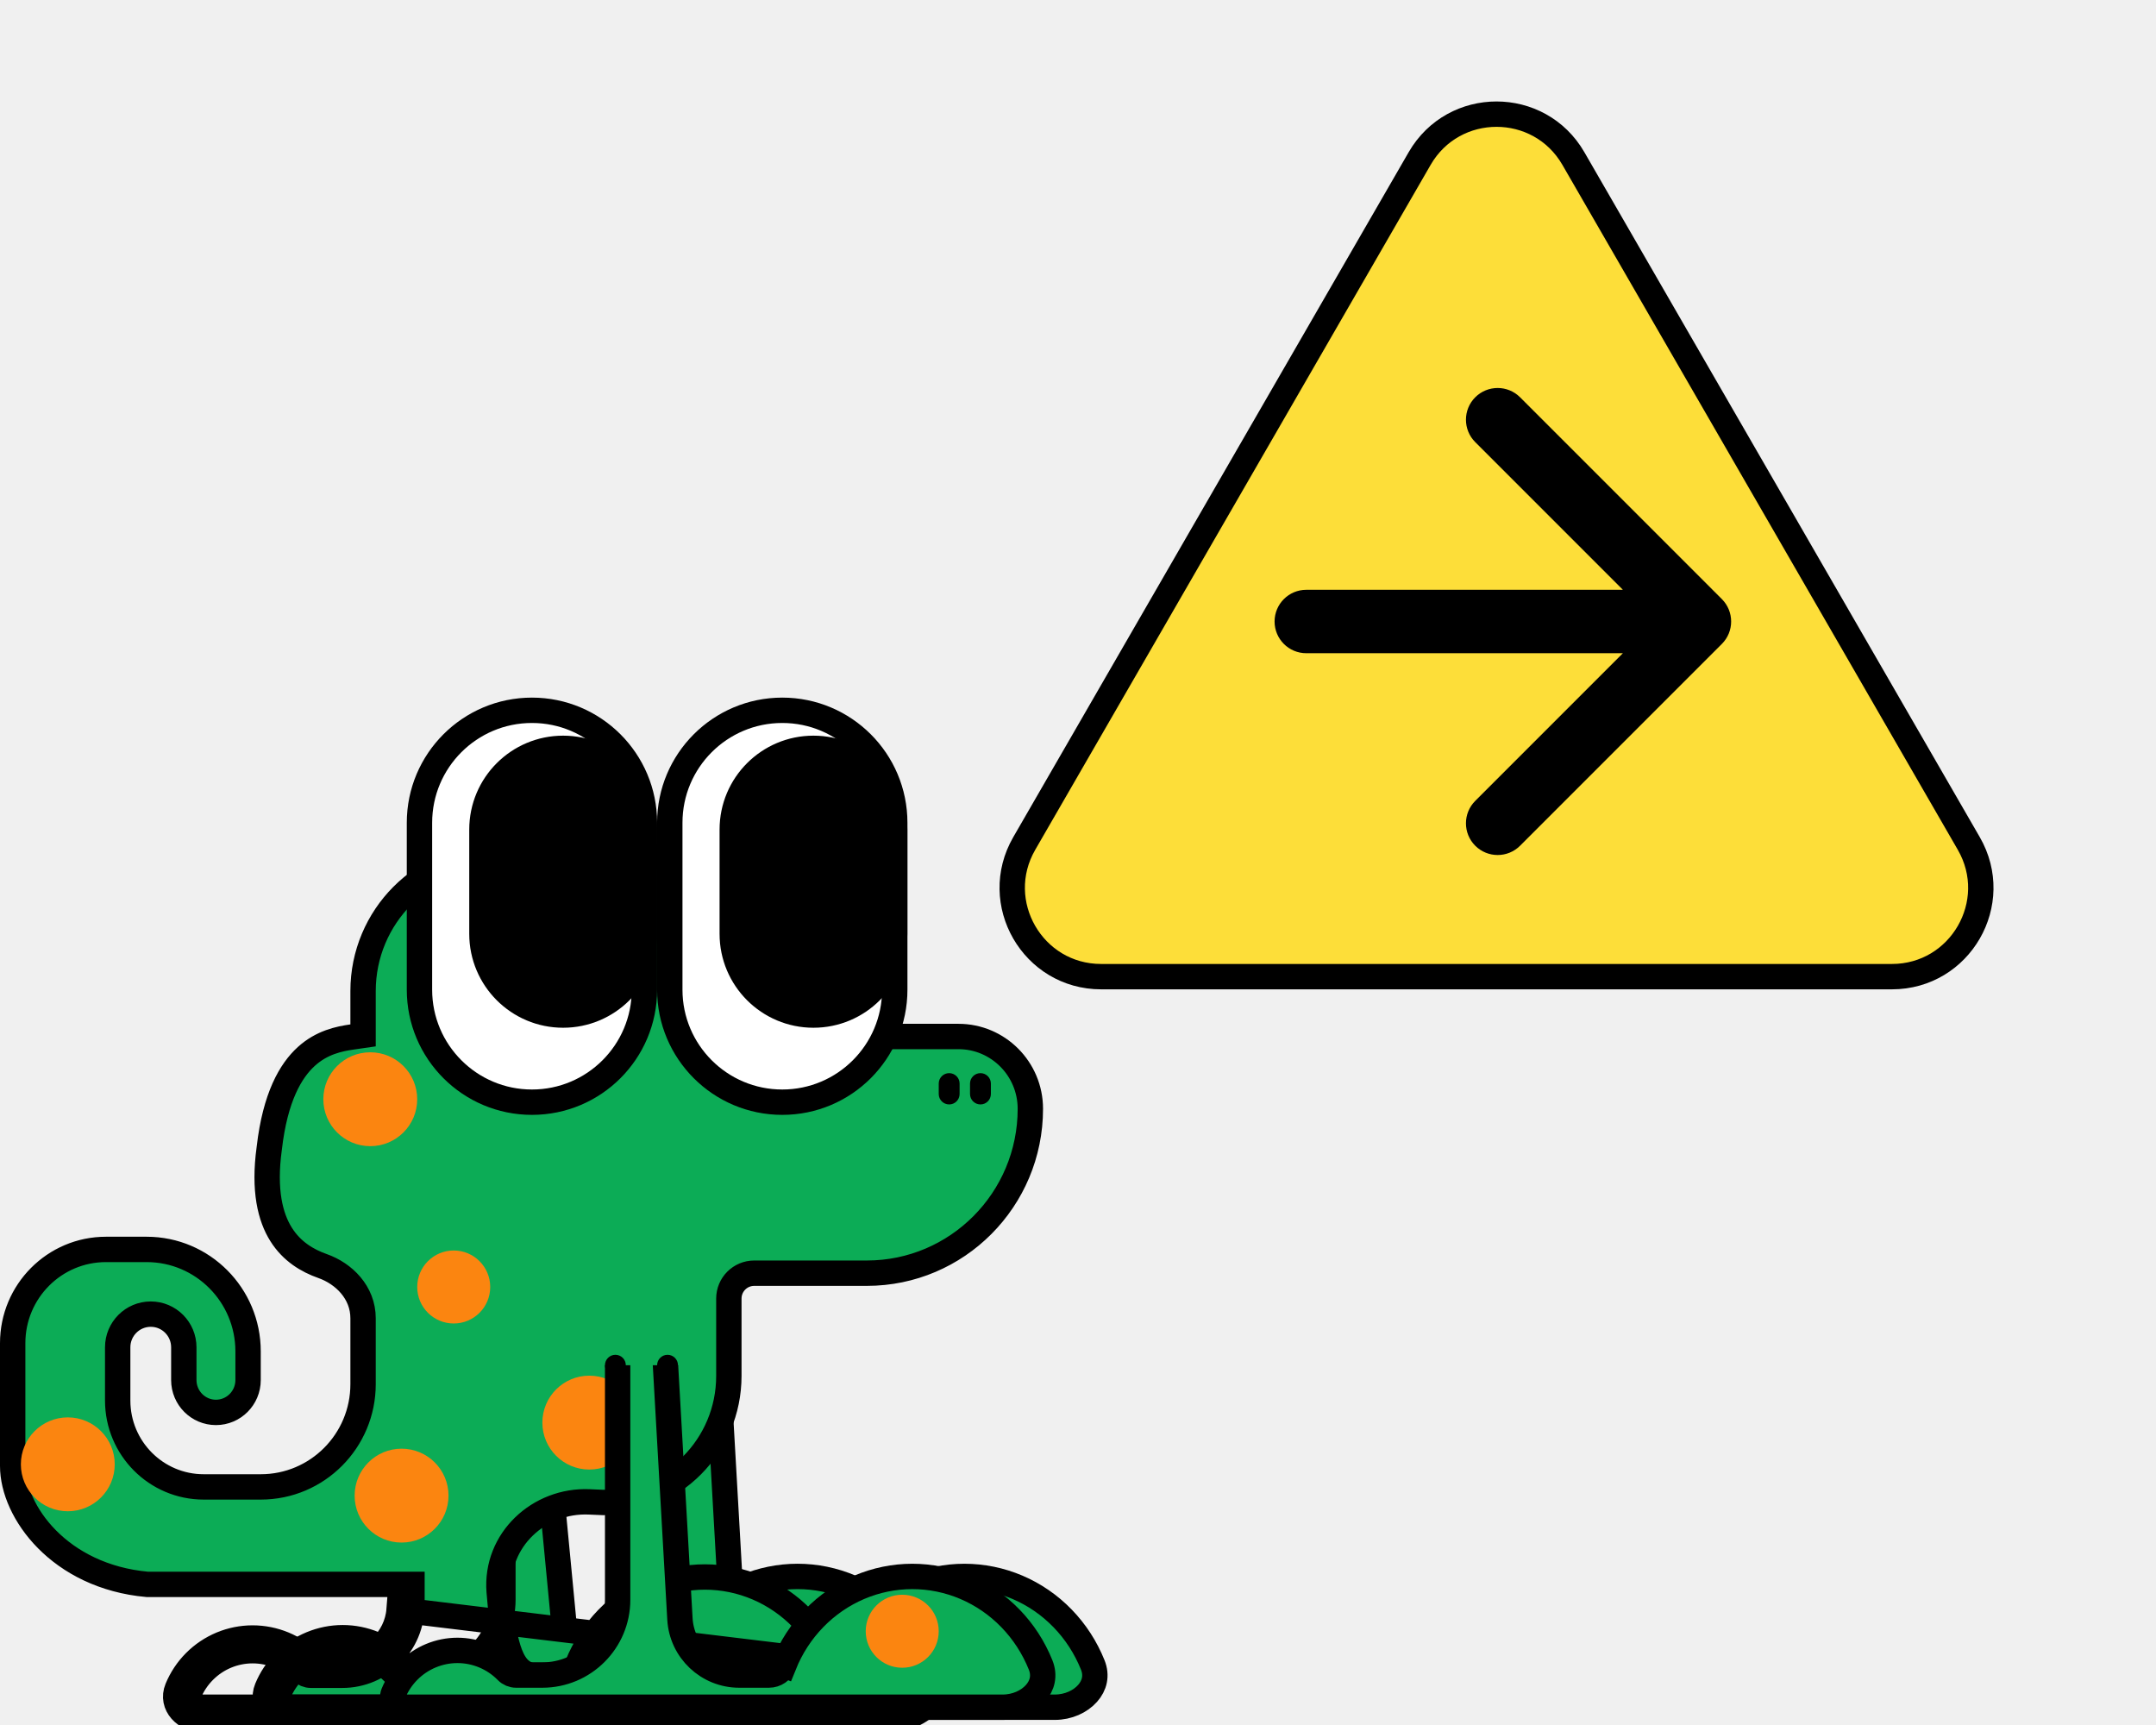
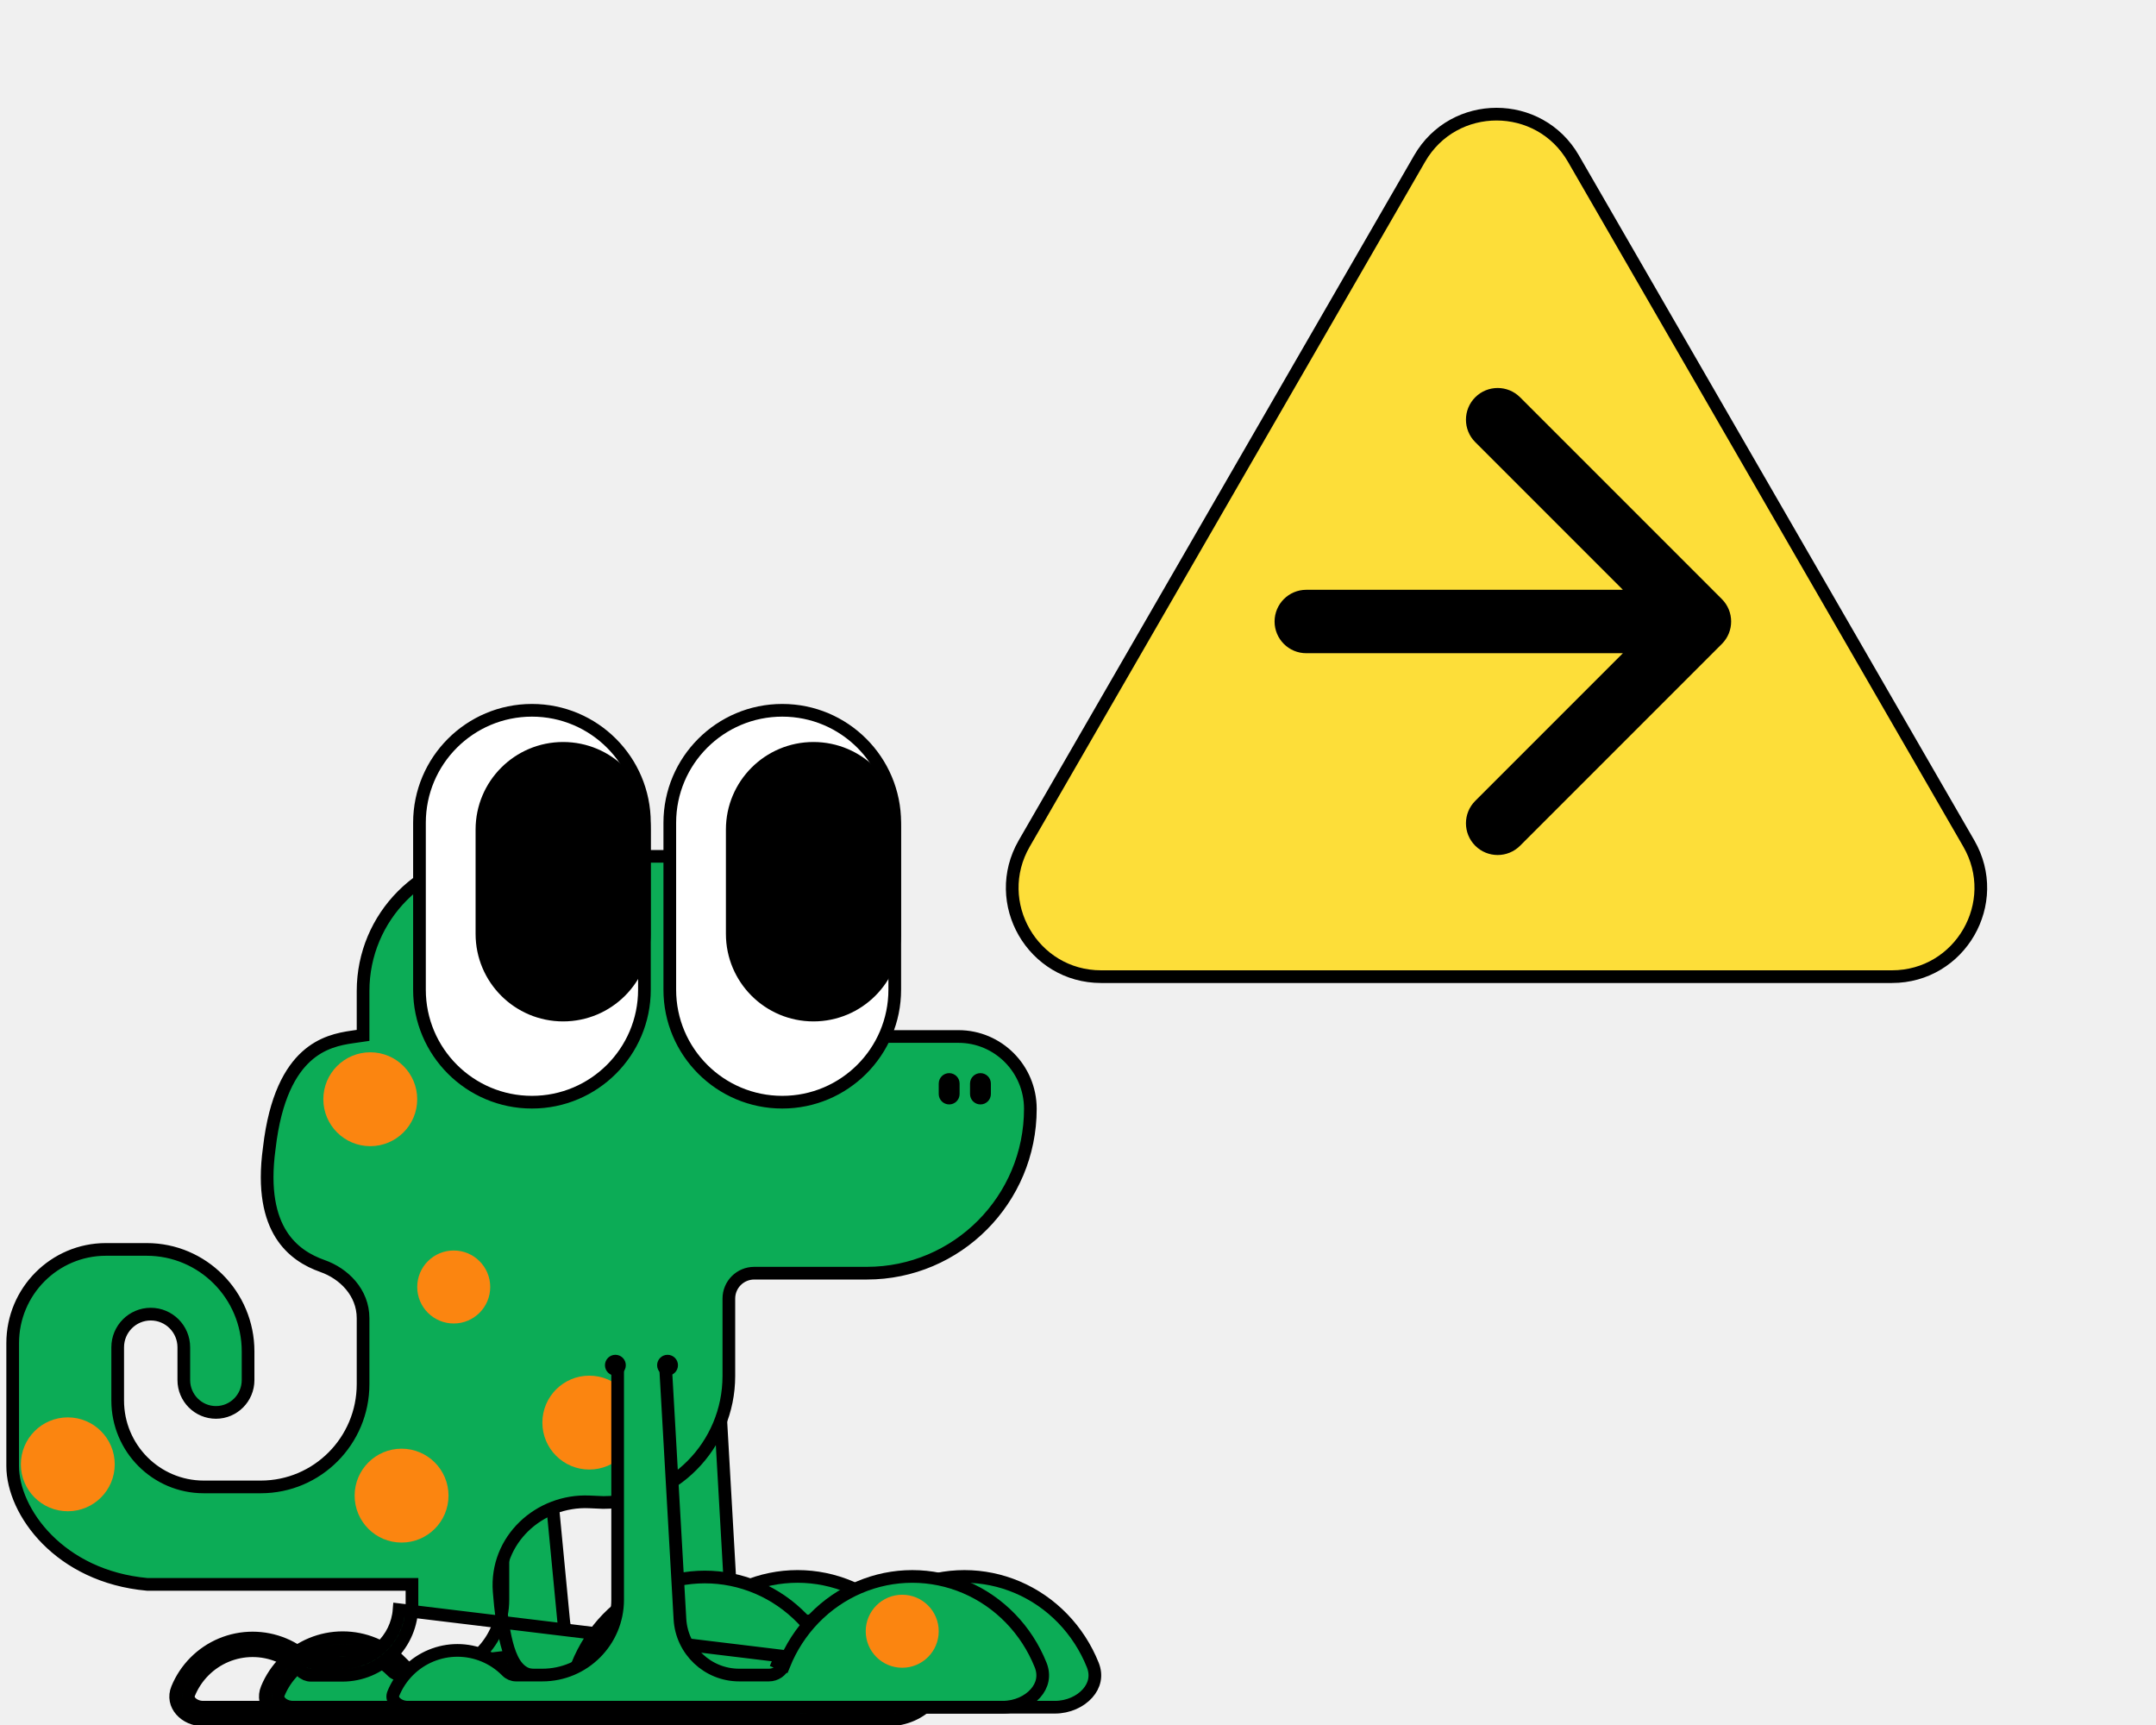
<svg xmlns="http://www.w3.org/2000/svg" width="170" height="136" viewBox="0 0 170 136" fill="none">
-   <path d="M111.938 12.5C114.632 7.833 121.368 7.833 124.062 12.5L155.239 66.5C157.933 71.167 154.566 77 149.177 77H86.823C81.434 77 78.067 71.167 80.761 66.5L111.938 12.5Z" fill="#FDDE39" stroke="black" stroke-width="2" />
+   <path d="M111.938 12.5C114.632 7.833 121.368 7.833 124.062 12.5L155.239 66.5C157.933 71.167 154.566 77 149.177 77H86.823C81.434 77 78.067 71.167 80.761 66.5L111.938 12.5Z" fill="#FDDE39" stroke="black" strokeWidth="2" />
  <path d="M103 46.5C101.619 46.5 100.5 47.619 100.5 49C100.5 50.381 101.619 51.5 103 51.5L103 46.5ZM135.768 50.768C136.744 49.791 136.744 48.209 135.768 47.232L119.858 31.322C118.882 30.346 117.299 30.346 116.322 31.322C115.346 32.299 115.346 33.882 116.322 34.858L130.464 49L116.322 63.142C115.346 64.118 115.346 65.701 116.322 66.678C117.299 67.654 118.882 67.654 119.858 66.678L135.768 50.768ZM103 51.5L134 51.5L134 46.5L103 46.5L103 51.5Z" fill="black" />
-   <path d="M44.043 131.722L44.043 131.722L44.076 131.756C44.268 131.952 44.53 132.062 44.804 132.062H46.875C50.154 132.062 52.813 129.404 52.813 126.124V105.525C52.813 104.518 53.63 103.701 54.638 103.701C55.605 103.701 56.404 104.456 56.459 105.422L57.725 127.644C57.866 130.124 59.918 132.062 62.402 132.062H64.743C65.273 132.062 65.737 131.736 65.928 131.26L65.001 130.887L65.928 131.26C66.481 129.885 67.291 128.638 68.31 127.589C69.328 126.54 70.536 125.71 71.863 125.144C73.19 124.578 74.611 124.287 76.045 124.287C77.48 124.287 78.901 124.578 80.228 125.144C81.555 125.71 82.763 126.54 83.781 127.589C84.8 128.638 85.609 129.885 86.162 131.26C86.503 132.106 86.304 132.889 85.756 133.506C85.186 134.149 84.237 134.598 83.172 134.598H36.264C35.83 134.598 35.462 134.413 35.259 134.183C35.078 133.978 35.029 133.758 35.136 133.5C35.41 132.835 35.813 132.231 36.32 131.722C36.828 131.214 37.43 130.81 38.092 130.535C38.755 130.26 39.465 130.118 40.182 130.118C40.898 130.118 41.608 130.26 42.271 130.535C42.933 130.81 43.535 131.214 44.043 131.722Z" fill="#0CAC56" stroke="black" stroke-width="2" />
-   <path d="M30.884 131.722L30.884 131.722L30.918 131.756C31.109 131.951 31.371 132.062 31.646 132.062H33.716C36.996 132.062 39.654 129.404 39.654 126.124V117.093C39.654 116.056 40.495 115.215 41.532 115.215C42.499 115.215 43.309 115.95 43.401 116.913L44.44 127.75C44.675 130.195 46.729 132.062 49.186 132.062H51.584C52.115 132.062 52.578 131.736 52.77 131.26C53.323 129.885 54.132 128.638 55.151 127.589C56.169 126.54 57.377 125.71 58.704 125.143C60.031 124.577 61.452 124.286 62.887 124.286C64.321 124.286 65.742 124.577 67.069 125.143C68.396 125.71 69.604 126.54 70.622 127.589L71.34 126.892M30.884 131.722L31.592 131.016C30.992 130.414 30.28 129.937 29.496 129.612C28.712 129.286 27.871 129.118 27.023 129.118C26.174 129.118 25.334 129.286 24.55 129.612C23.766 129.937 23.053 130.414 22.453 131.016C21.853 131.618 21.377 132.332 21.053 133.118C20.516 134.417 21.7 135.598 23.105 135.598L70.013 135.598C72.68 135.598 74.926 133.36 73.931 130.887C73.33 129.393 72.45 128.036 71.34 126.892M30.884 131.722C30.377 131.214 29.774 130.81 29.112 130.535C28.45 130.26 27.74 130.118 27.023 130.118C26.306 130.118 25.596 130.26 24.933 130.535C24.271 130.81 23.669 131.214 23.162 131.722C22.654 132.231 22.252 132.835 21.977 133.5C21.871 133.758 21.919 133.978 22.1 134.183C22.303 134.413 22.671 134.598 23.105 134.598L70.013 134.598C71.078 134.598 72.028 134.149 72.597 133.506C73.145 132.889 73.344 132.106 73.003 131.26C72.451 129.885 71.641 128.638 70.622 127.589L71.34 126.892M30.884 131.722L71.34 126.892" fill="#0CAC56" stroke="black" stroke-width="2" />
-   <path d="M27.771 81.754L28.628 81.63V80.764V78.135C28.628 72.265 33.363 67.514 39.194 67.514H58.47C62.171 67.514 65.18 70.53 65.18 74.262V80.718V81.718H66.18H75.575C78.701 81.718 81.243 84.266 81.243 87.419C81.243 94.581 75.466 100.379 68.351 100.379H59.47C58.365 100.379 57.47 101.274 57.47 102.379V108.481C57.47 113.988 53.034 118.445 47.568 118.457L46.463 118.409C42.514 118.236 39.044 121.408 39.359 125.475C39.473 126.944 39.655 128.437 39.957 129.583C40.105 130.149 40.301 130.702 40.577 131.136C40.841 131.552 41.328 132.079 42.096 132.079H44.34C44.873 132.079 45.334 131.75 45.524 131.276C46.074 129.907 46.879 128.665 47.891 127.62C48.904 126.575 50.104 125.748 51.422 125.184C52.741 124.62 54.153 124.331 55.578 124.331C57.004 124.331 58.416 124.62 59.734 125.184C61.053 125.748 62.253 126.575 63.265 127.62C64.278 128.665 65.082 129.907 65.632 131.276C65.665 131.359 65.698 131.442 65.729 131.526L65.729 131.526C66.023 132.31 65.833 133.031 65.329 133.598C64.805 134.187 63.939 134.598 62.967 134.598H16.016C15.59 134.598 15.228 134.415 15.027 134.187C14.849 133.985 14.801 133.765 14.907 133.508C15.18 132.846 15.58 132.244 16.084 131.738C16.588 131.232 17.186 130.83 17.844 130.556C18.502 130.282 19.206 130.142 19.918 130.142C20.63 130.142 21.335 130.282 21.993 130.556C22.651 130.83 23.249 131.232 23.753 131.738L23.753 131.738L23.786 131.772L23.787 131.772C23.977 131.967 24.238 132.079 24.515 132.079H26.986C30.027 132.079 32.484 129.603 32.484 126.559V125.913V124.913H31.484H11.61C4.689 124.289 1 119.181 1 115.583V105.898C1 101.81 4.297 98.505 8.353 98.505H11.565C15.977 98.505 19.561 102.1 19.561 106.544V108.804C19.561 110.217 18.422 111.355 17.027 111.355C15.632 111.355 14.493 110.217 14.493 108.804L14.493 106.221C14.493 104.782 13.331 103.607 11.887 103.607C10.443 103.607 9.28 104.782 9.28 106.221V110.418C9.28 114.175 12.312 117.229 16.063 117.229H20.561C25.021 117.229 28.628 113.597 28.628 109.127V103.933C28.628 101.892 27.107 100.404 25.43 99.815C24.244 99.398 23.01 98.67 22.164 97.321C21.318 95.974 20.773 93.872 21.23 90.539L21.232 90.528L21.233 90.517C21.697 86.479 22.928 84.404 24.151 83.293C25.378 82.178 26.736 81.903 27.771 81.754ZM31.47 126.913C31.29 129.244 29.351 131.079 26.986 131.079H24.515C24.51 131.079 24.505 131.076 24.501 131.073L24.462 131.033C23.865 130.433 23.157 129.958 22.377 129.633C21.598 129.309 20.762 129.142 19.918 129.142C19.074 129.142 18.239 129.309 17.459 129.633C16.68 129.958 15.972 130.433 15.375 131.033C14.778 131.632 14.305 132.344 13.982 133.127C13.449 134.421 14.623 135.598 16.016 135.598H62.967C65.451 135.598 67.54 133.511 66.665 131.175L31.47 126.913Z" fill="#0CAC56" stroke="black" stroke-width="2" />
+   <path d="M44.043 131.722L44.043 131.722L44.076 131.756C44.268 131.952 44.53 132.062 44.804 132.062H46.875C50.154 132.062 52.813 129.404 52.813 126.124V105.525C52.813 104.518 53.63 103.701 54.638 103.701C55.605 103.701 56.404 104.456 56.459 105.422L57.725 127.644C57.866 130.124 59.918 132.062 62.402 132.062H64.743C65.273 132.062 65.737 131.736 65.928 131.26L65.001 130.887L65.928 131.26C66.481 129.885 67.291 128.638 68.31 127.589C69.328 126.54 70.536 125.71 71.863 125.144C73.19 124.578 74.611 124.287 76.045 124.287C77.48 124.287 78.901 124.578 80.228 125.144C81.555 125.71 82.763 126.54 83.781 127.589C84.8 128.638 85.609 129.885 86.162 131.26C86.503 132.106 86.304 132.889 85.756 133.506C85.186 134.149 84.237 134.598 83.172 134.598H36.264C35.83 134.598 35.462 134.413 35.259 134.183C35.078 133.978 35.029 133.758 35.136 133.5C35.41 132.835 35.813 132.231 36.32 131.722C36.828 131.214 37.43 130.81 38.092 130.535C38.755 130.26 39.465 130.118 40.182 130.118C40.898 130.118 41.608 130.26 42.271 130.535C42.933 130.81 43.535 131.214 44.043 131.722Z" fill="#0CAC56" stroke="black" strokeWidth="2" />
+   <path d="M30.884 131.722L30.884 131.722L30.918 131.756C31.109 131.951 31.371 132.062 31.646 132.062H33.716C36.996 132.062 39.654 129.404 39.654 126.124V117.093C39.654 116.056 40.495 115.215 41.532 115.215C42.499 115.215 43.309 115.95 43.401 116.913L44.44 127.75C44.675 130.195 46.729 132.062 49.186 132.062H51.584C52.115 132.062 52.578 131.736 52.77 131.26C53.323 129.885 54.132 128.638 55.151 127.589C56.169 126.54 57.377 125.71 58.704 125.143C60.031 124.577 61.452 124.286 62.887 124.286C64.321 124.286 65.742 124.577 67.069 125.143C68.396 125.71 69.604 126.54 70.622 127.589L71.34 126.892M30.884 131.722L31.592 131.016C30.992 130.414 30.28 129.937 29.496 129.612C28.712 129.286 27.871 129.118 27.023 129.118C26.174 129.118 25.334 129.286 24.55 129.612C23.766 129.937 23.053 130.414 22.453 131.016C21.853 131.618 21.377 132.332 21.053 133.118C20.516 134.417 21.7 135.598 23.105 135.598L70.013 135.598C72.68 135.598 74.926 133.36 73.931 130.887C73.33 129.393 72.45 128.036 71.34 126.892M30.884 131.722C30.377 131.214 29.774 130.81 29.112 130.535C28.45 130.26 27.74 130.118 27.023 130.118C26.306 130.118 25.596 130.26 24.933 130.535C24.271 130.81 23.669 131.214 23.162 131.722C22.654 132.231 22.252 132.835 21.977 133.5C21.871 133.758 21.919 133.978 22.1 134.183C22.303 134.413 22.671 134.598 23.105 134.598L70.013 134.598C71.078 134.598 72.028 134.149 72.597 133.506C73.145 132.889 73.344 132.106 73.003 131.26C72.451 129.885 71.641 128.638 70.622 127.589L71.34 126.892M30.884 131.722L71.34 126.892" fill="#0CAC56" stroke="black" strokeWidth="2" />
+   <path d="M27.771 81.754L28.628 81.63V80.764V78.135C28.628 72.265 33.363 67.514 39.194 67.514H58.47C62.171 67.514 65.18 70.53 65.18 74.262V80.718V81.718H66.18H75.575C78.701 81.718 81.243 84.266 81.243 87.419C81.243 94.581 75.466 100.379 68.351 100.379H59.47C58.365 100.379 57.47 101.274 57.47 102.379V108.481C57.47 113.988 53.034 118.445 47.568 118.457L46.463 118.409C42.514 118.236 39.044 121.408 39.359 125.475C39.473 126.944 39.655 128.437 39.957 129.583C40.105 130.149 40.301 130.702 40.577 131.136C40.841 131.552 41.328 132.079 42.096 132.079H44.34C44.873 132.079 45.334 131.75 45.524 131.276C46.074 129.907 46.879 128.665 47.891 127.62C48.904 126.575 50.104 125.748 51.422 125.184C52.741 124.62 54.153 124.331 55.578 124.331C57.004 124.331 58.416 124.62 59.734 125.184C61.053 125.748 62.253 126.575 63.265 127.62C64.278 128.665 65.082 129.907 65.632 131.276C65.665 131.359 65.698 131.442 65.729 131.526L65.729 131.526C66.023 132.31 65.833 133.031 65.329 133.598C64.805 134.187 63.939 134.598 62.967 134.598H16.016C15.59 134.598 15.228 134.415 15.027 134.187C14.849 133.985 14.801 133.765 14.907 133.508C15.18 132.846 15.58 132.244 16.084 131.738C16.588 131.232 17.186 130.83 17.844 130.556C18.502 130.282 19.206 130.142 19.918 130.142C20.63 130.142 21.335 130.282 21.993 130.556C22.651 130.83 23.249 131.232 23.753 131.738L23.753 131.738L23.786 131.772L23.787 131.772C23.977 131.967 24.238 132.079 24.515 132.079H26.986C30.027 132.079 32.484 129.603 32.484 126.559V125.913V124.913H31.484H11.61C4.689 124.289 1 119.181 1 115.583V105.898C1 101.81 4.297 98.505 8.353 98.505H11.565C15.977 98.505 19.561 102.1 19.561 106.544V108.804C19.561 110.217 18.422 111.355 17.027 111.355C15.632 111.355 14.493 110.217 14.493 108.804L14.493 106.221C14.493 104.782 13.331 103.607 11.887 103.607C10.443 103.607 9.28 104.782 9.28 106.221V110.418C9.28 114.175 12.312 117.229 16.063 117.229H20.561C25.021 117.229 28.628 113.597 28.628 109.127V103.933C28.628 101.892 27.107 100.404 25.43 99.815C24.244 99.398 23.01 98.67 22.164 97.321C21.318 95.974 20.773 93.872 21.23 90.539L21.232 90.528L21.233 90.517C21.697 86.479 22.928 84.404 24.151 83.293C25.378 82.178 26.736 81.903 27.771 81.754ZM31.47 126.913C31.29 129.244 29.351 131.079 26.986 131.079H24.515C24.51 131.079 24.505 131.076 24.501 131.073L24.462 131.033C23.865 130.433 23.157 129.958 22.377 129.633C21.598 129.309 20.762 129.142 19.918 129.142C19.074 129.142 18.239 129.309 17.459 129.633C16.68 129.958 15.972 130.433 15.375 131.033C14.778 131.632 14.305 132.344 13.982 133.127C13.449 134.421 14.623 135.598 16.016 135.598H62.967C65.451 135.598 67.54 133.511 66.665 131.175L31.47 126.913Z" fill="#0CAC56" stroke="black" strokeWidth="2" />
  <circle cx="35.776" cy="101.467" r="2.878" fill="#FB8510" />
  <circle cx="29.196" cy="86.664" r="3.701" fill="#FB8510" />
  <circle cx="31.664" cy="117.916" r="3.701" fill="#FB8510" />
  <circle cx="5.346" cy="115.448" r="3.701" fill="#FB8510" />
  <circle cx="46.467" cy="112.159" r="3.701" fill="#FB8510" />
-   <rect x="33.075" y="56" width="17.738" height="30.897" rx="8.869" fill="white" stroke="black" stroke-width="2" />
-   <rect x="38" y="59" width="12.804" height="21.028" rx="6.402" fill="black" stroke="black" stroke-width="2" />
-   <rect x="52.813" y="56" width="17.738" height="30.897" rx="8.869" fill="white" stroke="black" stroke-width="2" />
-   <rect x="57.738" y="59" width="12.804" height="21.028" rx="6.402" fill="black" stroke="black" stroke-width="2" />
-   <path d="M39.931 131.722L39.931 131.722L39.964 131.756C40.156 131.952 40.418 132.062 40.692 132.062H42.763C46.042 132.062 48.701 129.404 48.701 126.124V105.525C48.701 104.518 49.518 103.701 50.525 103.701C51.493 103.701 52.292 104.456 52.347 105.422L53.613 127.644C53.754 130.124 55.806 132.062 58.289 132.062H60.631C61.161 132.062 61.625 131.736 61.816 131.26L60.889 130.887L61.816 131.26C62.369 129.885 63.179 128.638 64.197 127.589C65.216 126.54 66.424 125.71 67.751 125.144C69.078 124.578 70.499 124.287 71.933 124.287C73.368 124.287 74.789 124.578 76.116 125.144C77.443 125.71 78.65 126.54 79.669 127.589C80.688 128.638 81.497 129.885 82.05 131.26C82.391 132.106 82.192 132.889 81.644 133.506C81.074 134.149 80.124 134.598 79.06 134.598H32.152C31.718 134.598 31.35 134.413 31.147 134.183C30.966 133.978 30.917 133.758 31.024 133.5C31.298 132.835 31.701 132.231 32.208 131.722C32.715 131.214 33.318 130.81 33.98 130.535C34.642 130.26 35.352 130.118 36.069 130.118C36.786 130.118 37.496 130.26 38.159 130.535C38.821 130.81 39.423 131.214 39.931 131.722Z" fill="#0CAC56" stroke="black" stroke-width="2" />
+   <rect x="33.075" y="56" width="17.738" height="30.897" rx="8.869" fill="white" stroke="black" strokeWidth="2" />
+   <rect x="38" y="59" width="12.804" height="21.028" rx="6.402" fill="black" stroke="black" strokeWidth="2" />
+   <rect x="52.813" y="56" width="17.738" height="30.897" rx="8.869" fill="white" stroke="black" strokeWidth="2" />
+   <rect x="57.738" y="59" width="12.804" height="21.028" rx="6.402" fill="black" stroke="black" strokeWidth="2" />
+   <path d="M39.931 131.722L39.931 131.722L39.964 131.756C40.156 131.952 40.418 132.062 40.692 132.062H42.763C46.042 132.062 48.701 129.404 48.701 126.124V105.525C48.701 104.518 49.518 103.701 50.525 103.701C51.493 103.701 52.292 104.456 52.347 105.422L53.613 127.644C53.754 130.124 55.806 132.062 58.289 132.062H60.631C61.161 132.062 61.625 131.736 61.816 131.26L60.889 130.887L61.816 131.26C62.369 129.885 63.179 128.638 64.197 127.589C65.216 126.54 66.424 125.71 67.751 125.144C69.078 124.578 70.499 124.287 71.933 124.287C73.368 124.287 74.789 124.578 76.116 125.144C77.443 125.71 78.65 126.54 79.669 127.589C80.688 128.638 81.497 129.885 82.05 131.26C82.391 132.106 82.192 132.889 81.644 133.506C81.074 134.149 80.124 134.598 79.06 134.598H32.152C31.718 134.598 31.35 134.413 31.147 134.183C30.966 133.978 30.917 133.758 31.024 133.5C31.298 132.835 31.701 132.231 32.208 131.722C32.715 131.214 33.318 130.81 33.98 130.535C34.642 130.26 35.352 130.118 36.069 130.118C36.786 130.118 37.496 130.26 38.159 130.535C38.821 130.81 39.423 131.214 39.931 131.722Z" fill="#0CAC56" stroke="black" strokeWidth="2" />
  <rect x="76.486" y="84.607" width="1.645" height="2.467" rx="0.822" fill="black" />
  <rect x="74.019" y="84.607" width="1.645" height="2.467" rx="0.822" fill="black" />
  <rect x="46.056" y="101.878" width="8.224" height="5.757" fill="#0CAC56" />
  <circle cx="48.523" cy="107.635" r="0.822" fill="black" />
  <circle cx="52.636" cy="107.635" r="0.822" fill="black" />
  <circle cx="71.14" cy="128.608" r="2.878" fill="#FB8510" />
</svg>
